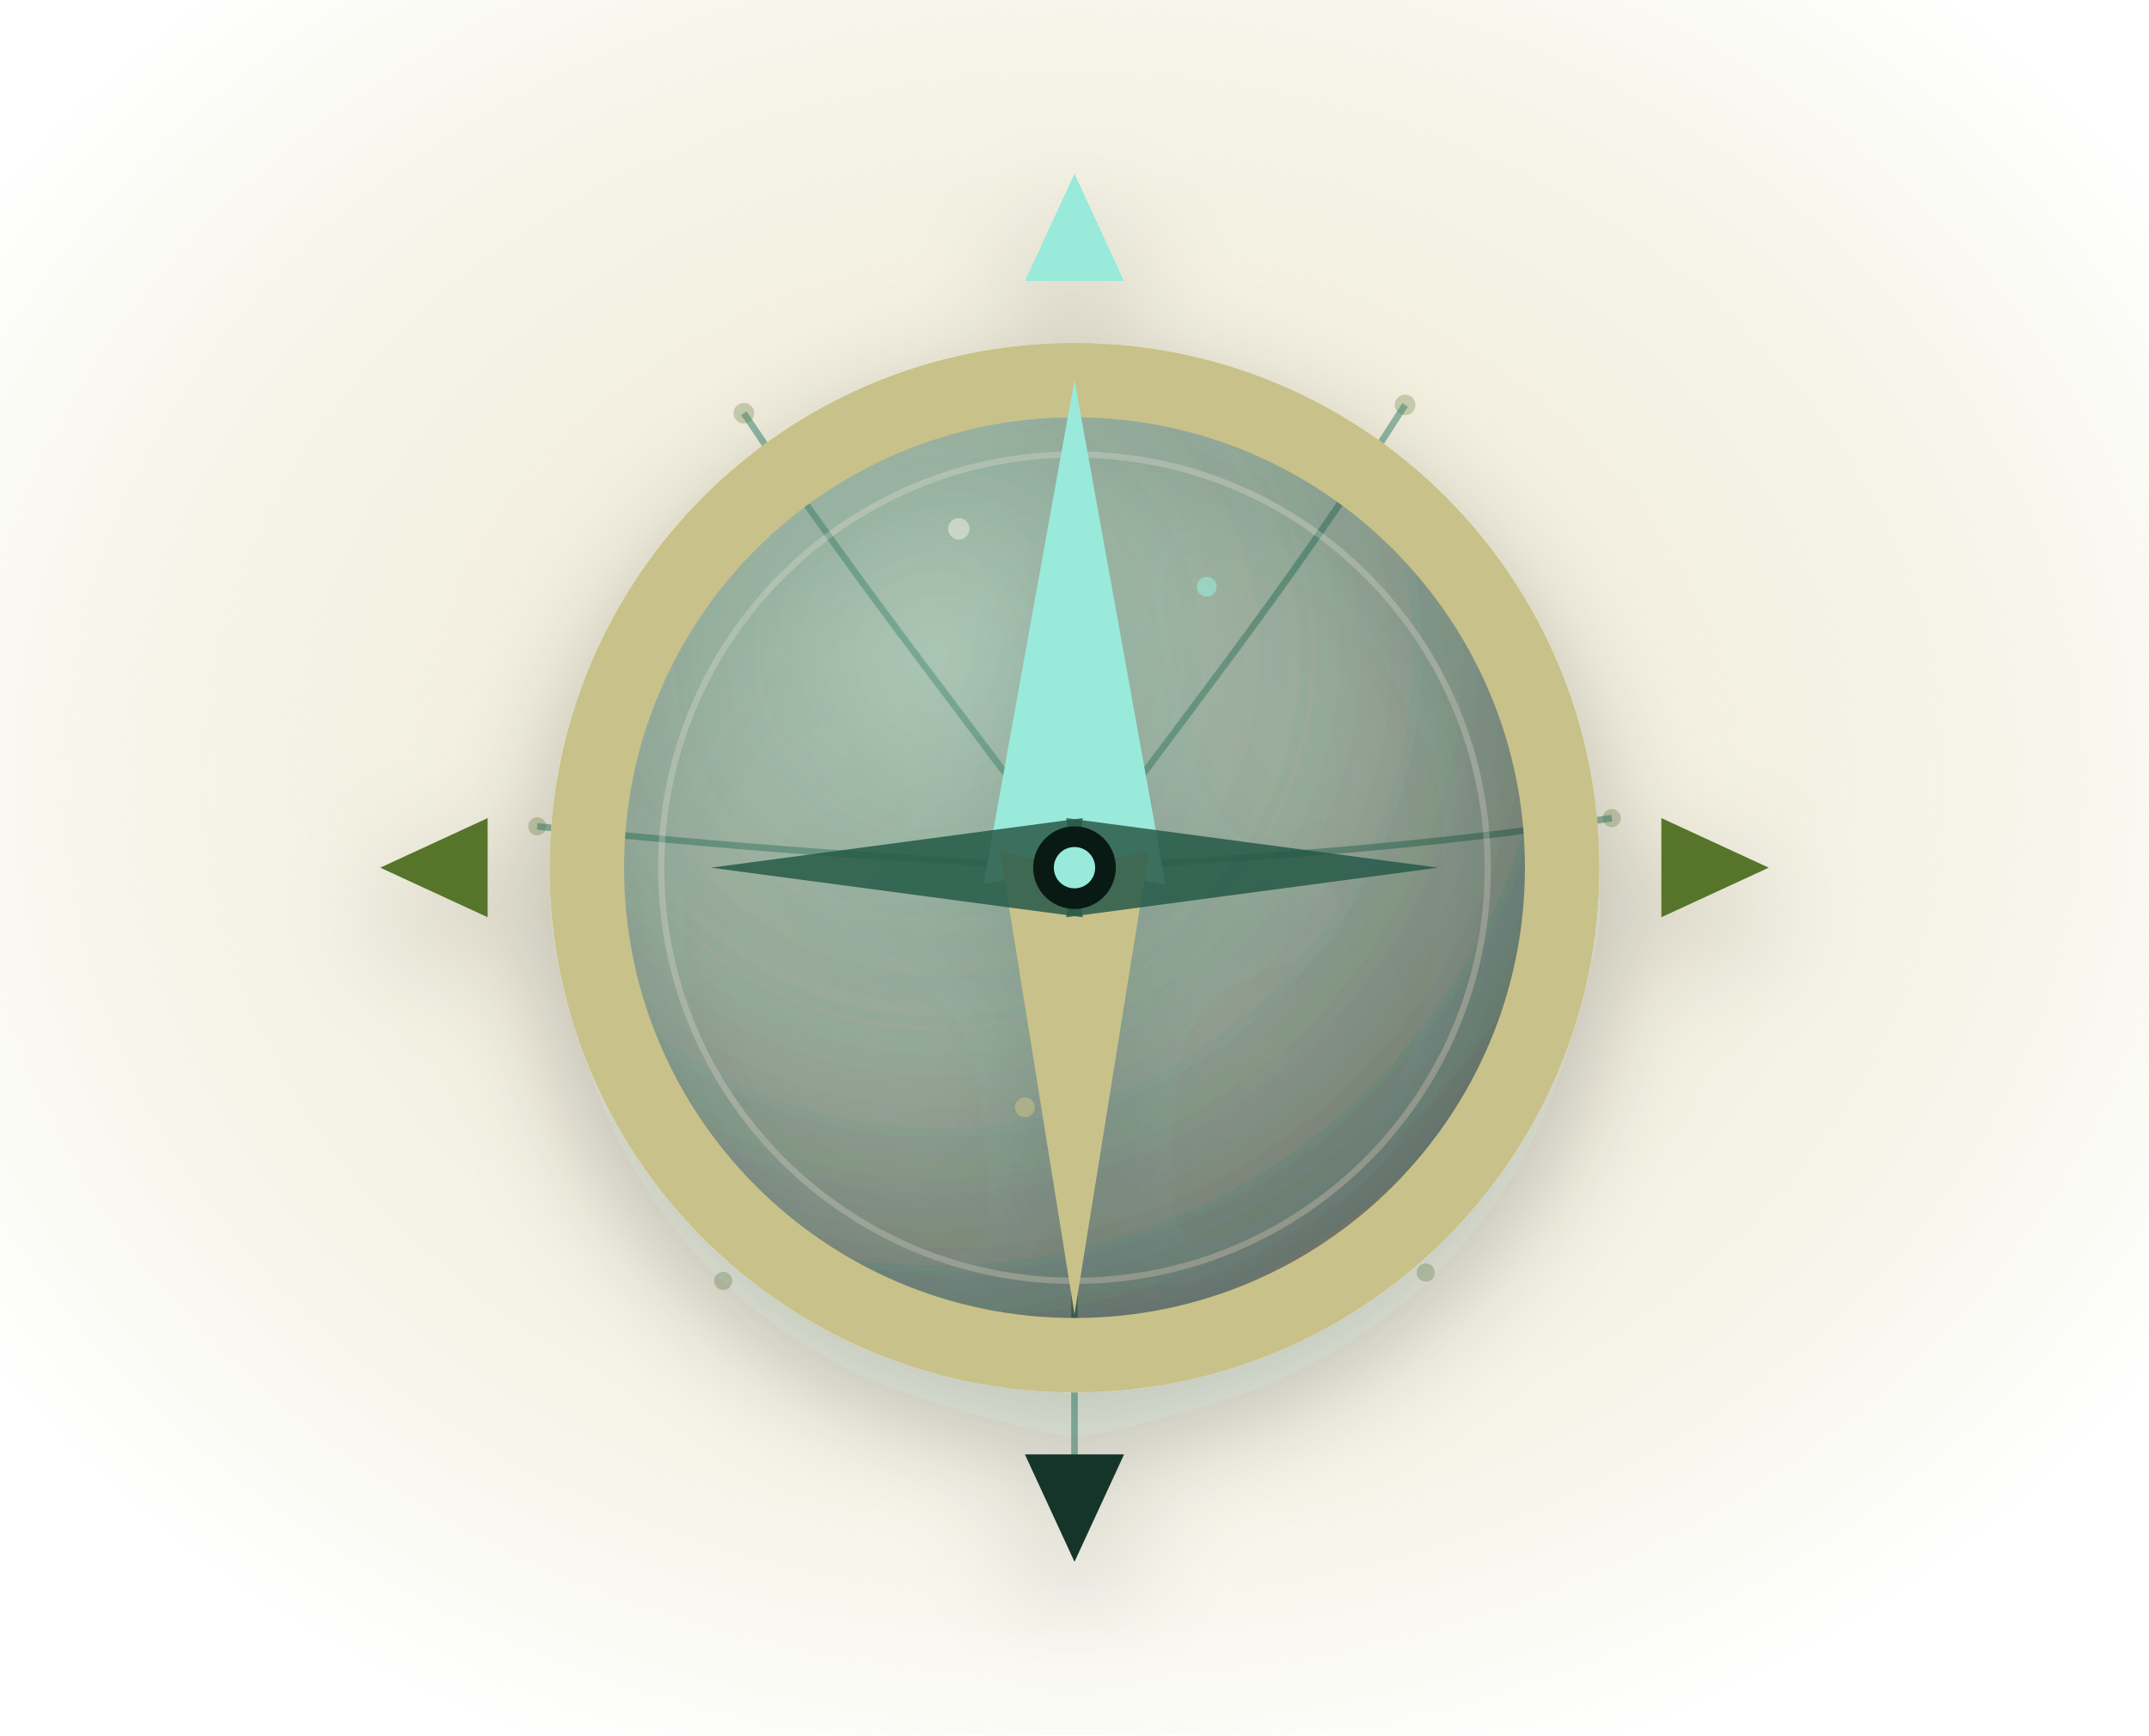
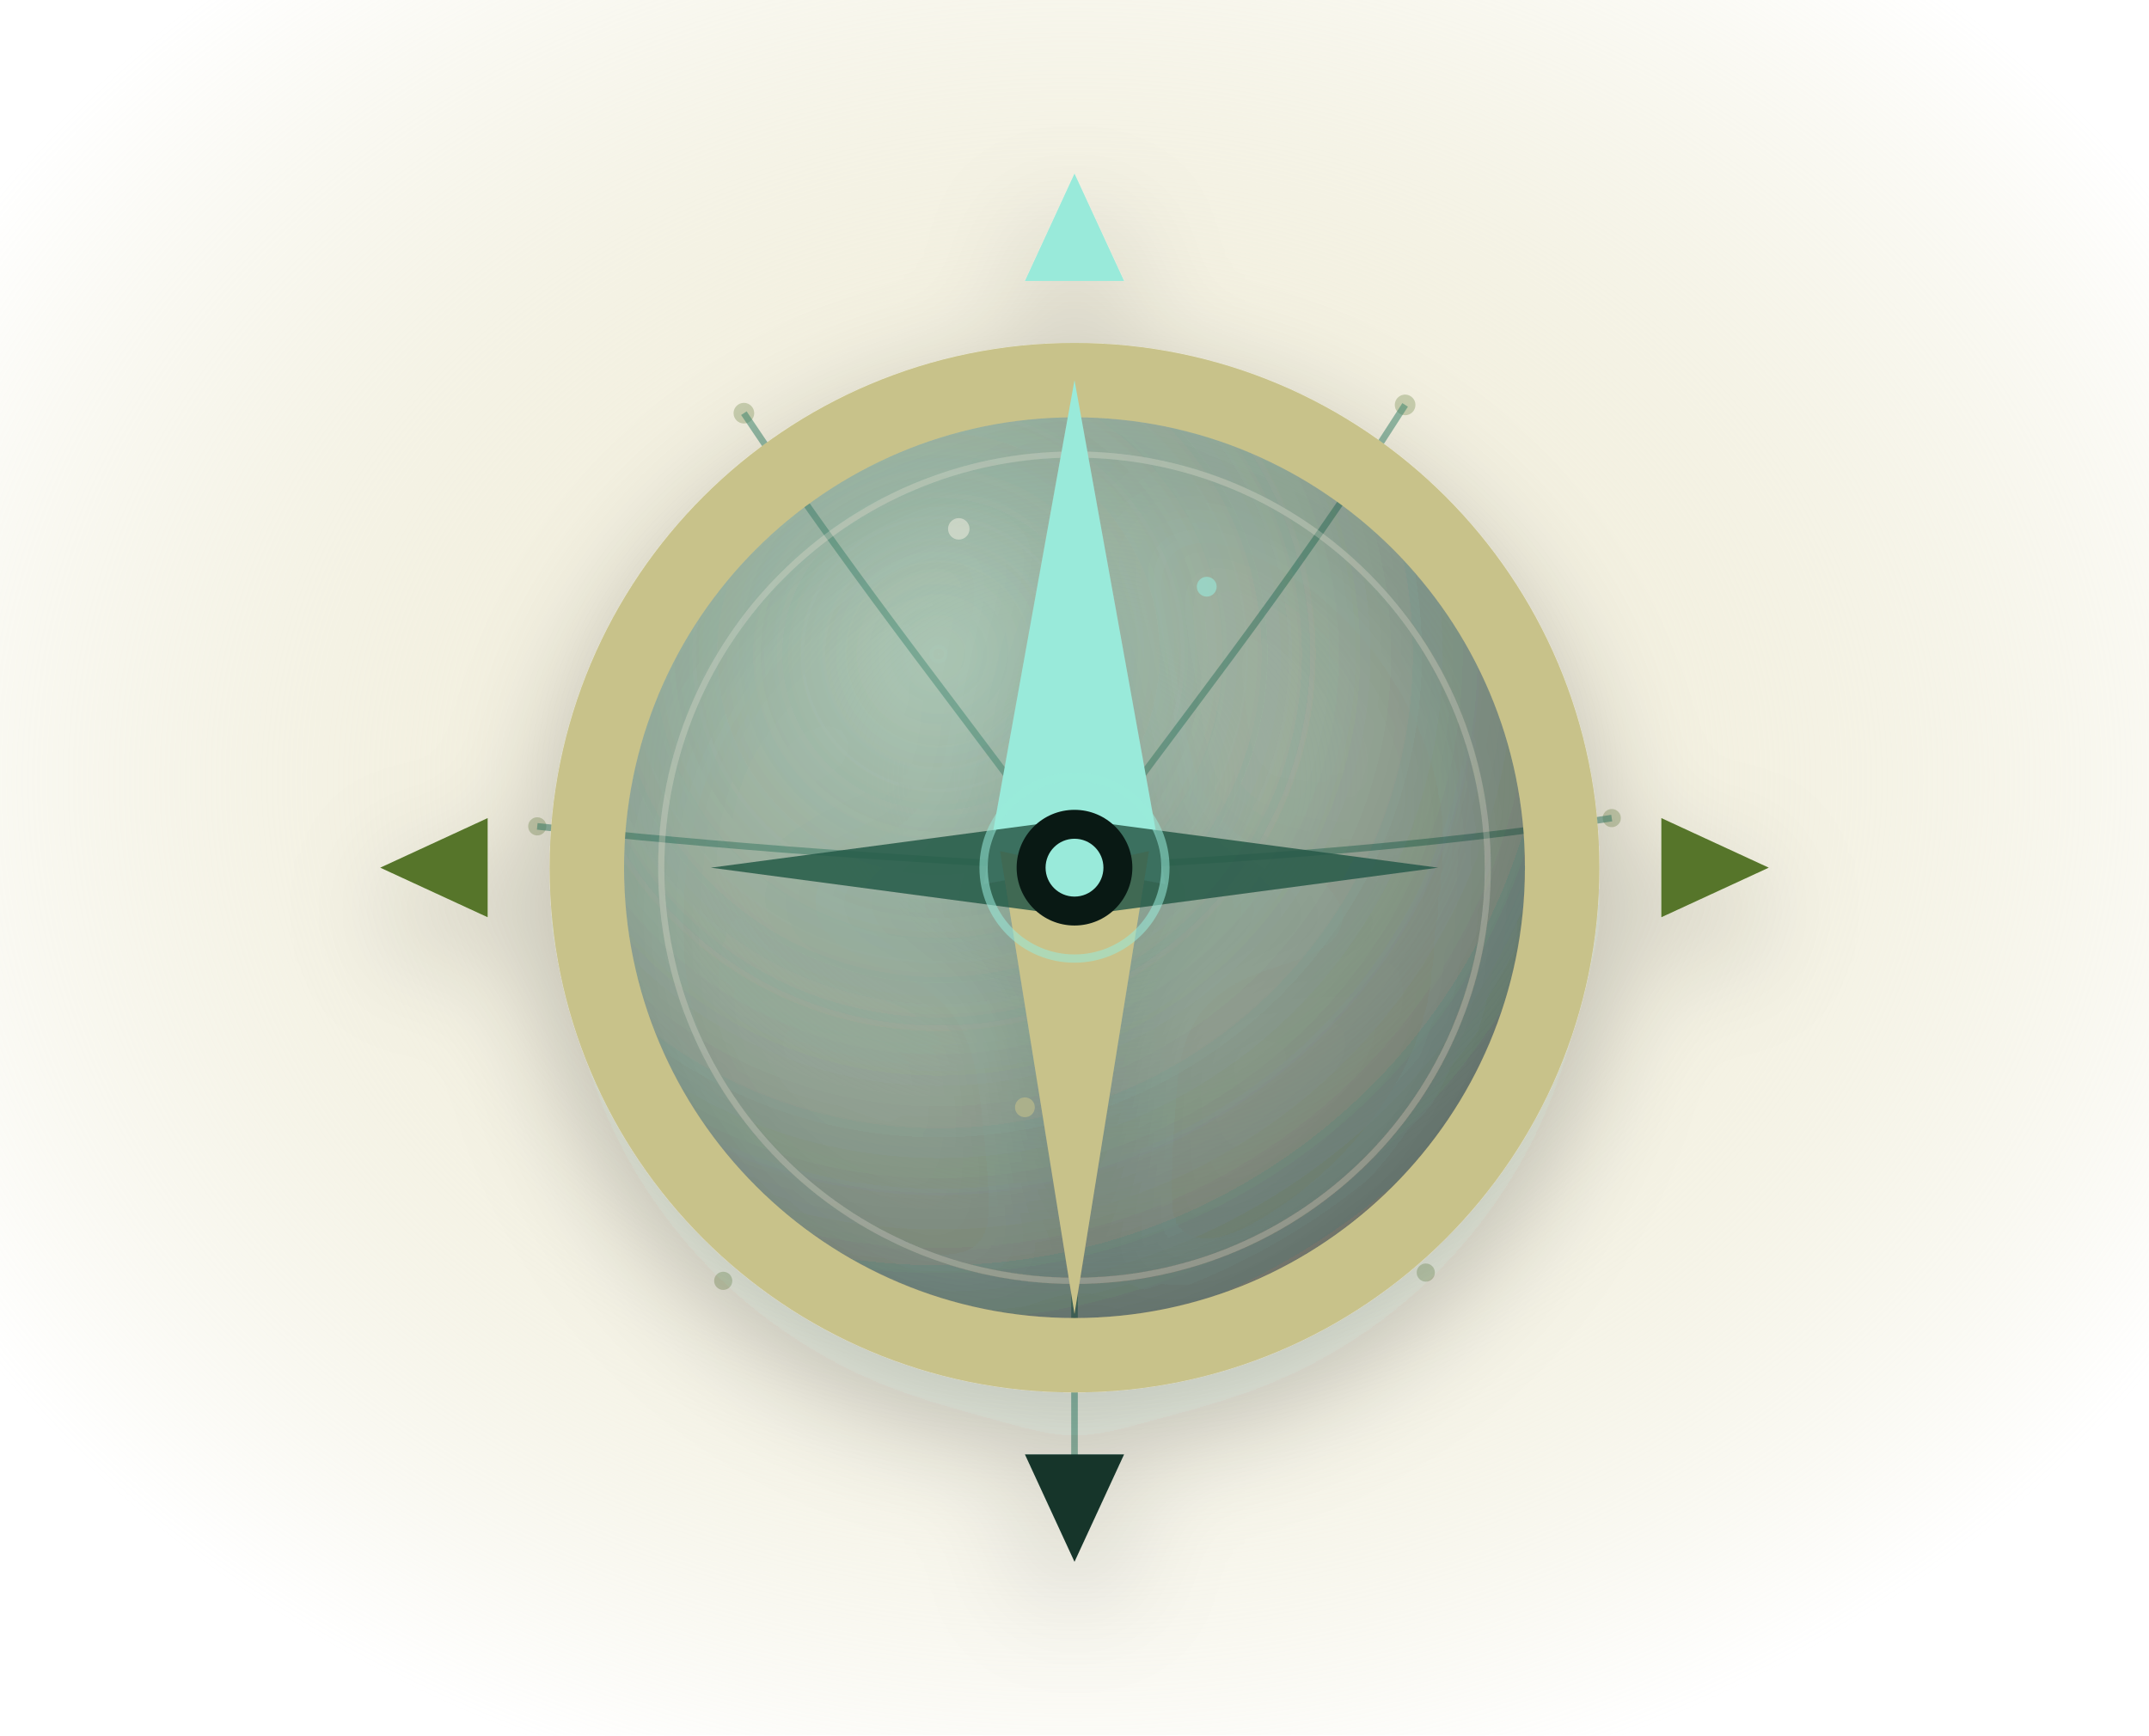
<svg xmlns="http://www.w3.org/2000/svg" viewBox="0 0 520 420" fill="none" role="img" aria-label="SEO y GEO - brujula Making Of">
  <defs>
    <radialGradient id="meshBg" cx="50%" cy="45%" r="60%">
      <stop offset="0%" stop-color="#F7F2E4" />
      <stop offset="100%" stop-color="#D8D3A4" stop-opacity="0" />
    </radialGradient>
    <radialGradient id="dialFill" cx="36%" cy="28%" r="72%">
      <stop offset="0%" stop-color="#6BA894" stop-opacity="0.45" />
      <stop offset="55%" stop-color="#2A5A49" stop-opacity="0.38" />
      <stop offset="100%" stop-color="#091914" stop-opacity="0.5" />
    </radialGradient>
    <linearGradient id="rimFill" x1="80" y1="40" x2="440" y2="380">
      <stop offset="0%" stop-color="#C8C28A" />
      <stop offset="45%" stop-color="#56742A" />
      <stop offset="100%" stop-color="#133429" />
    </linearGradient>
    <linearGradient id="needleN" x1="260" y1="70" x2="260" y2="230">
      <stop offset="0%" stop-color="#99EADA" />
      <stop offset="100%" stop-color="#2A5A49" />
    </linearGradient>
    <linearGradient id="needleS" x1="260" y1="210" x2="260" y2="330">
      <stop offset="0%" stop-color="#C8C28A" />
      <stop offset="100%" stop-color="#133429" />
    </linearGradient>
    <filter id="soft" x="-20%" y="-20%" width="140%" height="140%">
      <feDropShadow dx="0" dy="10" stdDeviation="14" flood-color="#091914" flood-opacity="0.28" />
    </filter>
  </defs>
  <rect width="520" height="420" fill="url(#meshBg)" />
  <g fill="#56742A" fill-opacity="0.28">
    <circle cx="260" cy="62" r="3" />
    <circle cx="180" cy="100" r="2.5" />
    <circle cx="340" cy="98" r="2.5" />
    <circle cx="130" cy="200" r="2.2" />
    <circle cx="390" cy="198" r="2.2" />
    <circle cx="175" cy="310" r="2.2" />
    <circle cx="345" cy="308" r="2.2" />
    <circle cx="260" cy="368" r="2.8" />
  </g>
  <g stroke="#418870" stroke-opacity="0.55" stroke-width="1.6" fill="none">
    <path d="M180 100 C210 145 235 175 260 210" />
    <path d="M340 98 C310 145 285 175 260 210" />
    <path d="M130 200 C175 205 220 208 260 210" />
    <path d="M390 198 C345 205 300 208 260 210" />
    <path d="M260 210 L260 368" />
  </g>
  <g filter="url(#soft)">
    <circle cx="260" cy="210" r="118" fill="url(#dialFill)" />
    <circle cx="260" cy="210" r="118" fill="none" stroke="url(#rimFill)" stroke-width="18" />
    <circle cx="260" cy="210" r="100" fill="none" stroke="#F7F2E4" stroke-opacity="0.22" stroke-width="1.5" />
    <g stroke="url(#rimFill)" stroke-width="6" stroke-linecap="round">
      <path d="M260 92 L260 58" />
      <path d="M260 328 L260 362" />
      <path d="M142 210 L108 210" />
      <path d="M378 210 L412 210" />
    </g>
    <path d="M260 42 L248 68 L272 68 Z" fill="#99EADA" />
    <path d="M260 378 L248 352 L272 352 Z" fill="#133429" />
    <path d="M92 210 L118 198 L118 222 Z" fill="#56742A" />
    <path d="M428 210 L402 198 L402 222 Z" fill="#56742A" />
    <path d="M260 92 L282 214 L260 210 L238 214 Z" fill="url(#needleN)" />
    <path d="M260 318 L278 206 L260 210 L242 206 Z" fill="url(#needleS)" />
    <path d="M348 210 L258 222 L260 210 L258 198 Z" fill="#2A5A49" fill-opacity="0.85" />
    <path d="M172 210 L262 222 L260 210 L262 198 Z" fill="#2A5A49" fill-opacity="0.85" />
  </g>
  <circle cx="232" cy="128" r="2.6" fill="#F7F2E4" fill-opacity="0.5" />
  <circle cx="292" cy="142" r="2.4" fill="#99EADA" fill-opacity="0.6" />
  <circle cx="248" cy="268" r="2.4" fill="#C8C28A" fill-opacity="0.55" />
-   <circle cx="260" cy="210" r="10" fill="#091914" />
-   <circle cx="260" cy="210" r="5" fill="#99EADA" />
+   <circle cx="260" cy="210" r="14" fill="#091914" />
+   <circle cx="260" cy="210" r="22" fill="none" stroke="#99EADA" stroke-opacity="0.55" stroke-width="2" />
+   <circle cx="260" cy="210" r="7" fill="#99EADA" />
</svg>
